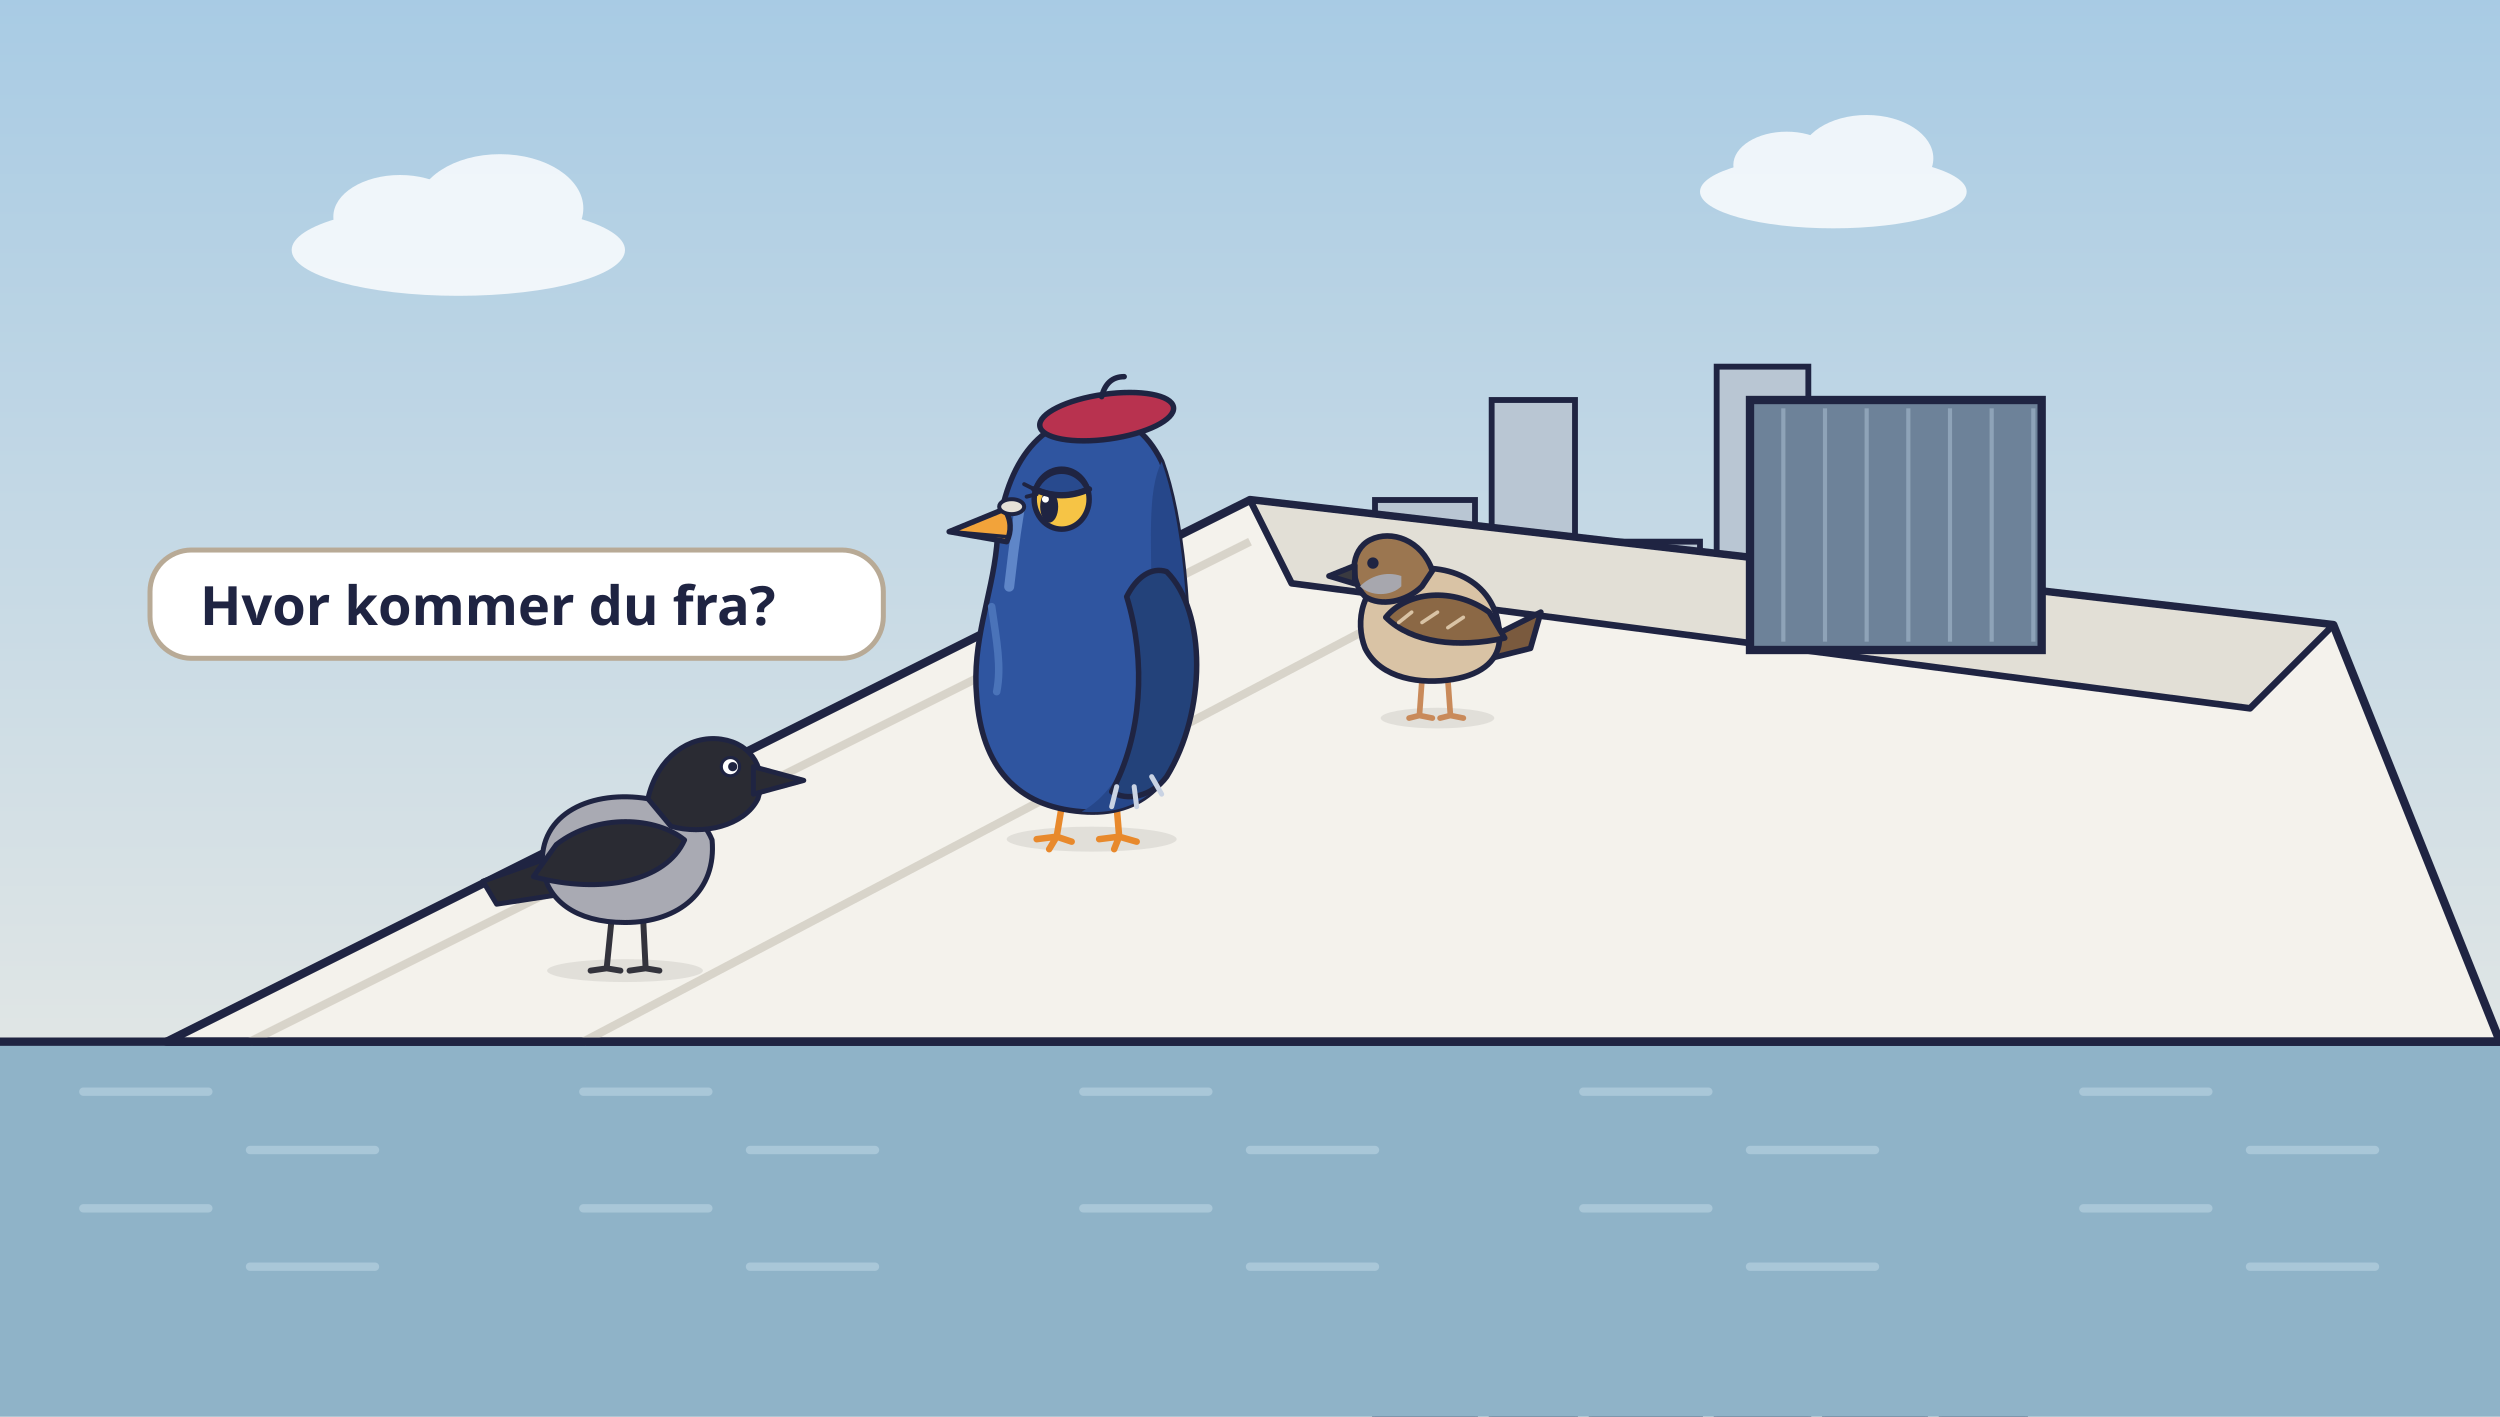
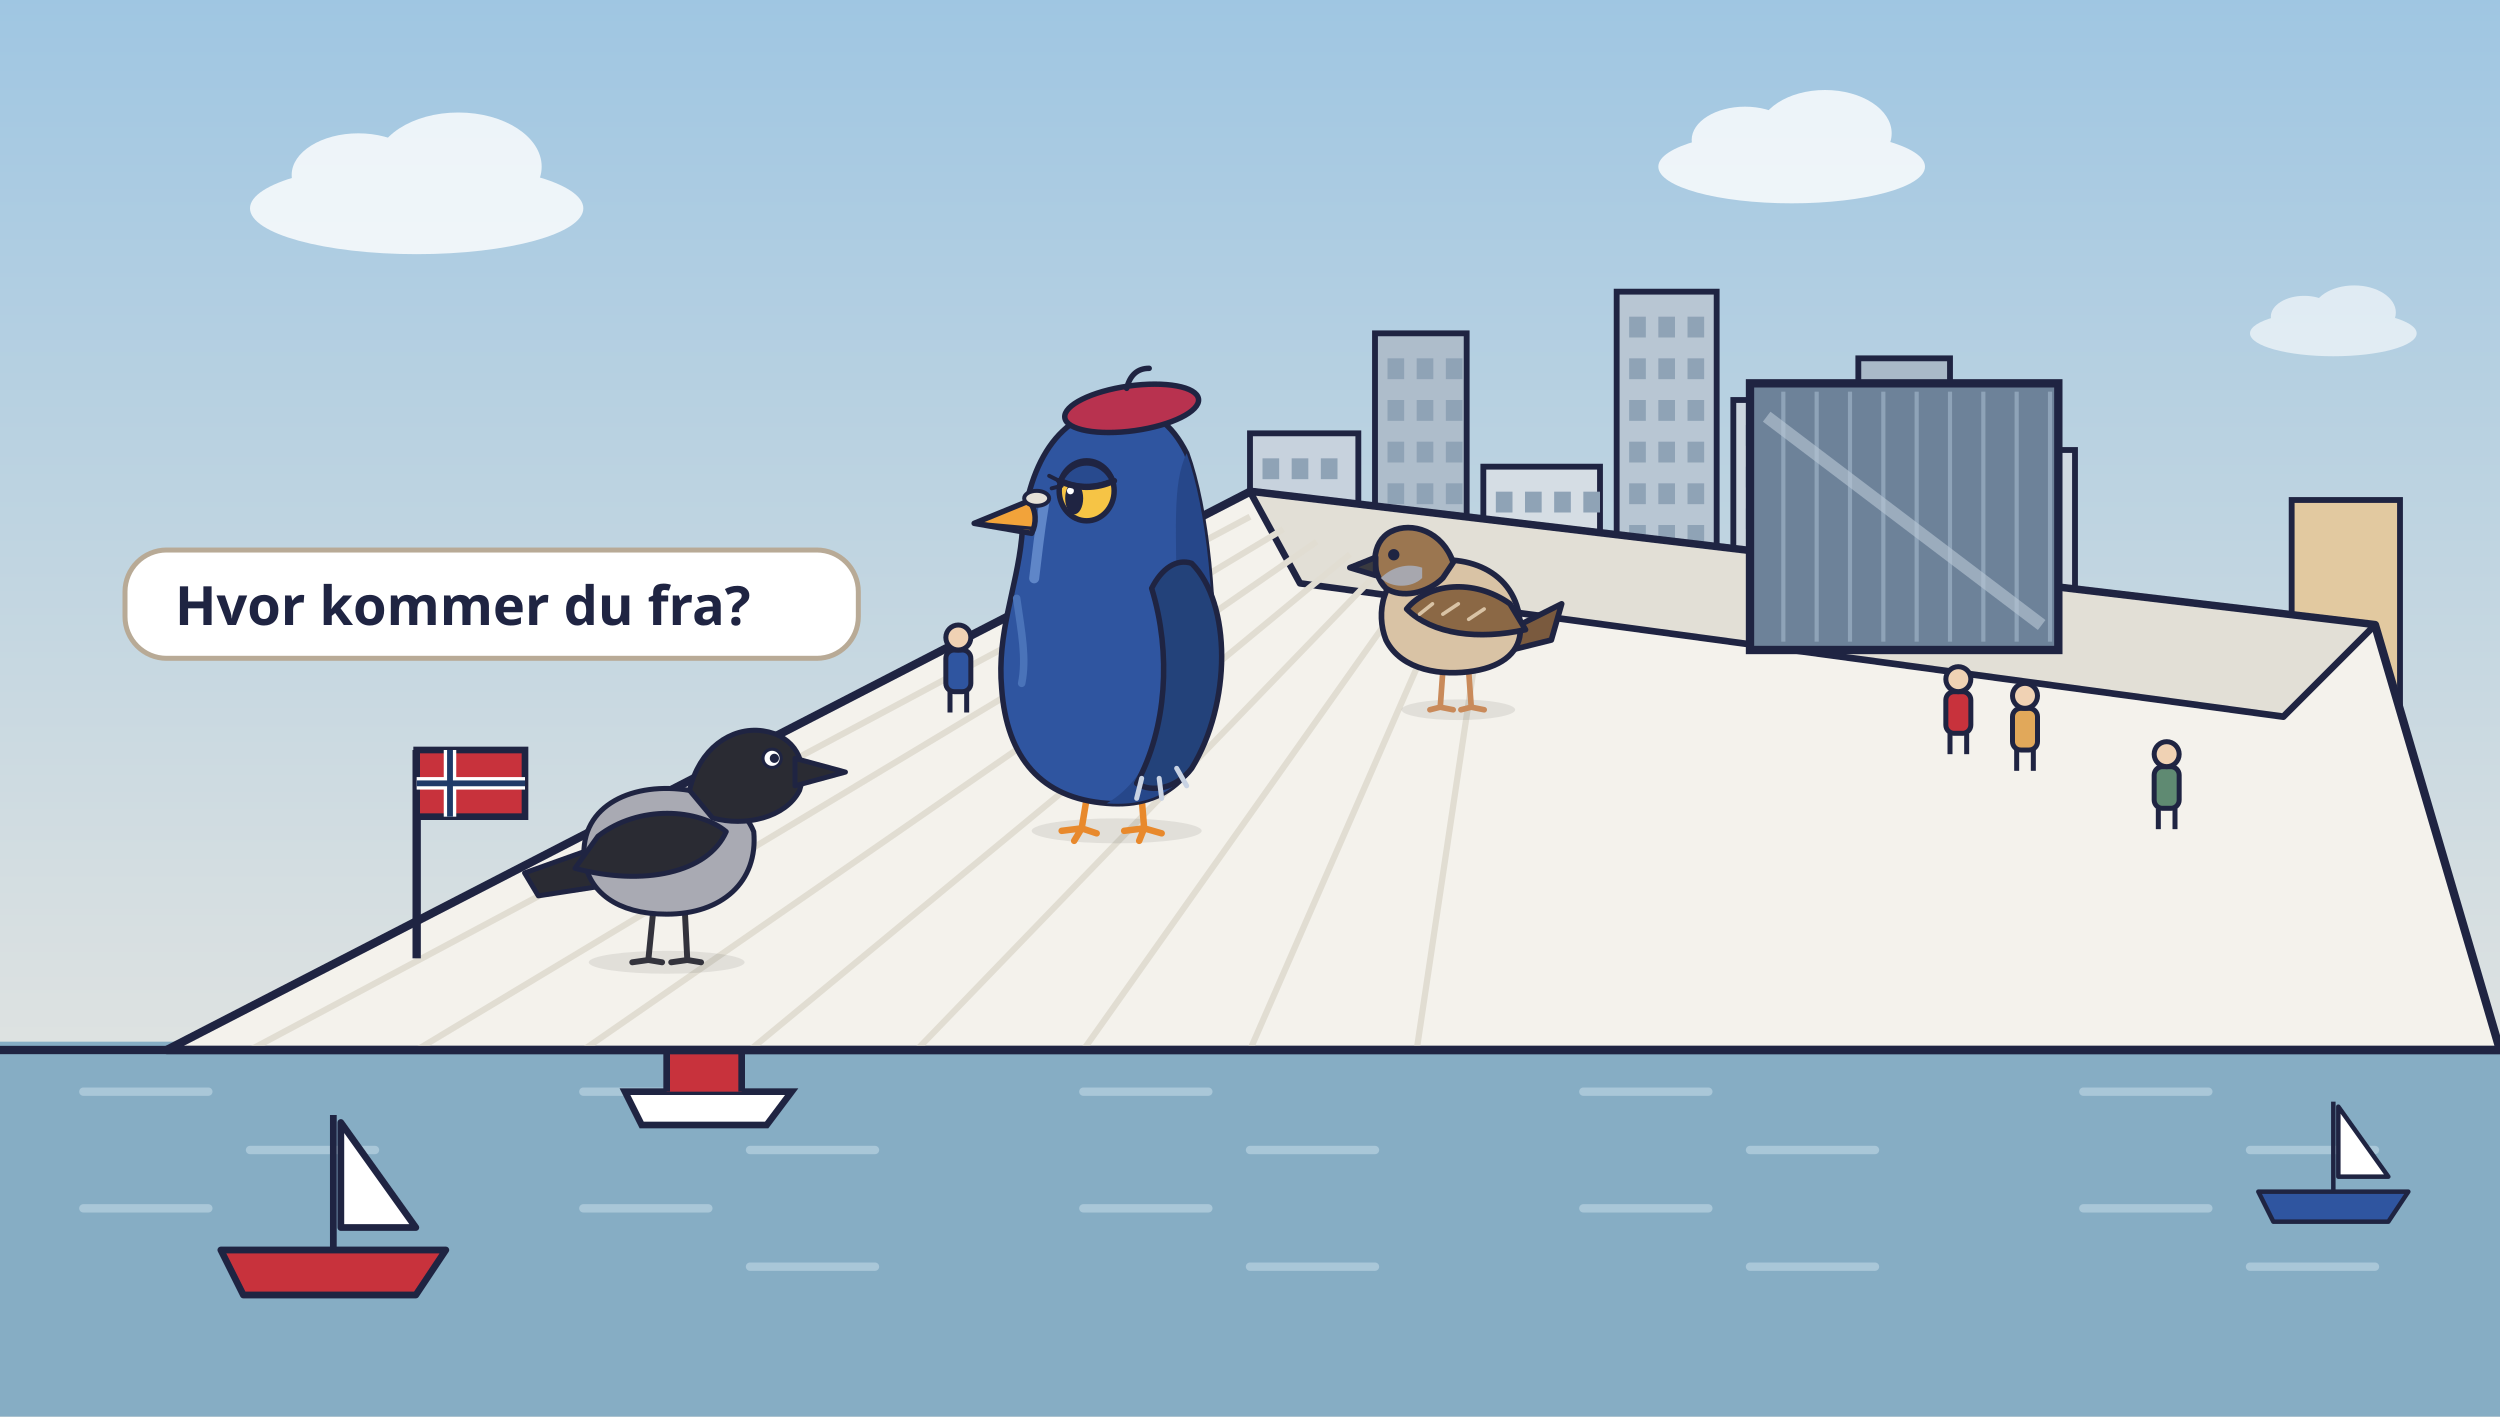
<svg xmlns="http://www.w3.org/2000/svg" preserveAspectRatio="xMidYMid slice" viewBox="0 0 600 340" aria-label="Pollijs, vārna Ina un zvirbulis Bens uz Oslo operas jumta">
  <defs>
    <linearGradient id="u2" x1="0" y1="0" x2="0" y2="1">
-       <stop offset="0" stop-color="#a8cbe4" />
-       <stop offset="1" stop-color="#f4efe6" />
+       <stop offset="0" stop-color="#9fc6e2" />
+       <stop offset="1" stop-color="#f4ece0" />
    </linearGradient>
  </defs>
  <rect width="600" height="340" fill="url(#u2)" />
-   <g transform="translate(110 60) scale(1)" fill="#fff" opacity="0.8">
+   <g transform="translate(100 50) scale(1)" fill="#fff" opacity="0.8">
    <ellipse cx="0" cy="0" rx="40" ry="11" />
    <ellipse cx="-14" cy="-8" rx="16" ry="10" />
    <ellipse cx="10" cy="-10" rx="20" ry="13" />
  </g>
-   <g transform="translate(440 46) scale(0.8)" fill="#fff" opacity="0.8">
+   <g transform="translate(430 40) scale(0.8)" fill="#fff" opacity="0.8">
    <ellipse cx="0" cy="0" rx="40" ry="11" />
    <ellipse cx="-14" cy="-8" rx="16" ry="10" />
    <ellipse cx="10" cy="-10" rx="20" ry="13" />
  </g>
-   <g fill="#b9c6d3" stroke="#1f2442" stroke-width="1.4">
-     <rect x="330" y="120" width="24" height="220" />
-     <rect x="358" y="96" width="20" height="244" />
-     <rect x="382" y="130" width="26" height="210" />
-     <rect x="412" y="88" width="22" height="252" />
-     <rect x="438" y="116" width="24" height="224" />
-     <rect x="466" y="104" width="20" height="236" />
-   </g>
-   <g stroke="#9fb0c2" stroke-width="1">
-     <line x1="336" y1="140" x2="336" y2="200" />
-     <line x1="342" y1="140" x2="342" y2="200" />
-     <line x1="348" y1="140" x2="348" y2="200" />
-     <line x1="354" y1="140" x2="354" y2="200" />
-     <line x1="360" y1="140" x2="360" y2="200" />
-     <line x1="366" y1="140" x2="366" y2="200" />
-     <line x1="372" y1="140" x2="372" y2="200" />
-     <line x1="378" y1="140" x2="378" y2="200" />
-     <line x1="384" y1="140" x2="384" y2="200" />
-     <line x1="390" y1="140" x2="390" y2="200" />
-     <line x1="396" y1="140" x2="396" y2="200" />
-     <line x1="402" y1="140" x2="402" y2="200" />
-     <line x1="408" y1="140" x2="408" y2="200" />
-     <line x1="414" y1="140" x2="414" y2="200" />
-     <line x1="420" y1="140" x2="420" y2="200" />
-     <line x1="426" y1="140" x2="426" y2="200" />
-     <line x1="432" y1="140" x2="432" y2="200" />
-     <line x1="438" y1="140" x2="438" y2="200" />
-     <line x1="444" y1="140" x2="444" y2="200" />
-     <line x1="450" y1="140" x2="450" y2="200" />
-     <line x1="456" y1="140" x2="456" y2="200" />
-     <line x1="462" y1="140" x2="462" y2="200" />
-     <line x1="468" y1="140" x2="468" y2="200" />
-     <line x1="474" y1="140" x2="474" y2="200" />
-     <line x1="480" y1="140" x2="480" y2="200" />
-   </g>
-   <rect x="0" y="250" width="600" height="900" fill="#8fb3c8" />
+   <g transform="translate(560 80) scale(0.5)" fill="#fff" opacity="0.6">
+     <ellipse cx="0" cy="0" rx="40" ry="11" />
+     <ellipse cx="-14" cy="-8" rx="16" ry="10" />
+     <ellipse cx="10" cy="-10" rx="20" ry="13" />
+   </g>
+   <rect x="300" y="104" width="26" height="156" fill="#c7d2dd" stroke="#1f2442" stroke-width="1.4" />
+   <rect x="303" y="110" width="4" height="5" fill="#8fa3b6" />
+   <rect x="303" y="120" width="4" height="5" fill="#8fa3b6" />
+   <rect x="303" y="130" width="4" height="5" fill="#8fa3b6" />
+   <rect x="303" y="140" width="4" height="5" fill="#8fa3b6" />
+   <rect x="303" y="150" width="4" height="5" fill="#8fa3b6" />
+   <rect x="303" y="160" width="4" height="5" fill="#8fa3b6" />
+   <rect x="303" y="170" width="4" height="5" fill="#8fa3b6" />
+   <rect x="303" y="180" width="4" height="5" fill="#8fa3b6" />
+   <rect x="303" y="190" width="4" height="5" fill="#8fa3b6" />
+   <rect x="303" y="200" width="4" height="5" fill="#8fa3b6" />
+   <rect x="303" y="210" width="4" height="5" fill="#8fa3b6" />
+   <rect x="303" y="220" width="4" height="5" fill="#8fa3b6" />
+   <rect x="303" y="230" width="4" height="5" fill="#8fa3b6" />
+   <rect x="310" y="110" width="4" height="5" fill="#8fa3b6" />
+   <rect x="310" y="120" width="4" height="5" fill="#8fa3b6" />
+   <rect x="310" y="130" width="4" height="5" fill="#8fa3b6" />
+   <rect x="310" y="140" width="4" height="5" fill="#8fa3b6" />
+   <rect x="310" y="150" width="4" height="5" fill="#8fa3b6" />
+   <rect x="310" y="160" width="4" height="5" fill="#8fa3b6" />
+   <rect x="310" y="170" width="4" height="5" fill="#8fa3b6" />
+   <rect x="310" y="180" width="4" height="5" fill="#8fa3b6" />
+   <rect x="310" y="190" width="4" height="5" fill="#8fa3b6" />
+   <rect x="310" y="200" width="4" height="5" fill="#8fa3b6" />
+   <rect x="310" y="210" width="4" height="5" fill="#8fa3b6" />
+   <rect x="310" y="220" width="4" height="5" fill="#8fa3b6" />
+   <rect x="310" y="230" width="4" height="5" fill="#8fa3b6" />
+   <rect x="317" y="110" width="4" height="5" fill="#8fa3b6" />
+   <rect x="317" y="120" width="4" height="5" fill="#8fa3b6" />
+   <rect x="317" y="130" width="4" height="5" fill="#8fa3b6" />
+   <rect x="317" y="140" width="4" height="5" fill="#8fa3b6" />
+   <rect x="317" y="150" width="4" height="5" fill="#8fa3b6" />
+   <rect x="317" y="160" width="4" height="5" fill="#8fa3b6" />
+   <rect x="317" y="170" width="4" height="5" fill="#8fa3b6" />
+   <rect x="317" y="180" width="4" height="5" fill="#8fa3b6" />
+   <rect x="317" y="190" width="4" height="5" fill="#8fa3b6" />
+   <rect x="317" y="200" width="4" height="5" fill="#8fa3b6" />
+   <rect x="317" y="210" width="4" height="5" fill="#8fa3b6" />
+   <rect x="317" y="220" width="4" height="5" fill="#8fa3b6" />
+   <rect x="317" y="230" width="4" height="5" fill="#8fa3b6" />
+   <rect x="330" y="80" width="22" height="180" fill="#aebdcb" stroke="#1f2442" stroke-width="1.4" />
+   <rect x="333" y="86" width="4" height="5" fill="#8fa3b6" />
+   <rect x="333" y="96" width="4" height="5" fill="#8fa3b6" />
+   <rect x="333" y="106" width="4" height="5" fill="#8fa3b6" />
+   <rect x="333" y="116" width="4" height="5" fill="#8fa3b6" />
+   <rect x="333" y="126" width="4" height="5" fill="#8fa3b6" />
+   <rect x="333" y="136" width="4" height="5" fill="#8fa3b6" />
+   <rect x="333" y="146" width="4" height="5" fill="#8fa3b6" />
+   <rect x="333" y="156" width="4" height="5" fill="#8fa3b6" />
+   <rect x="333" y="166" width="4" height="5" fill="#8fa3b6" />
+   <rect x="333" y="176" width="4" height="5" fill="#8fa3b6" />
+   <rect x="333" y="186" width="4" height="5" fill="#8fa3b6" />
+   <rect x="333" y="196" width="4" height="5" fill="#8fa3b6" />
+   <rect x="333" y="206" width="4" height="5" fill="#8fa3b6" />
+   <rect x="333" y="216" width="4" height="5" fill="#8fa3b6" />
+   <rect x="333" y="226" width="4" height="5" fill="#8fa3b6" />
+   <rect x="333" y="236" width="4" height="5" fill="#8fa3b6" />
+   <rect x="340" y="86" width="4" height="5" fill="#8fa3b6" />
+   <rect x="340" y="96" width="4" height="5" fill="#8fa3b6" />
+   <rect x="340" y="106" width="4" height="5" fill="#8fa3b6" />
+   <rect x="340" y="116" width="4" height="5" fill="#8fa3b6" />
+   <rect x="340" y="126" width="4" height="5" fill="#8fa3b6" />
+   <rect x="340" y="136" width="4" height="5" fill="#8fa3b6" />
+   <rect x="340" y="146" width="4" height="5" fill="#8fa3b6" />
+   <rect x="340" y="156" width="4" height="5" fill="#8fa3b6" />
+   <rect x="340" y="166" width="4" height="5" fill="#8fa3b6" />
+   <rect x="340" y="176" width="4" height="5" fill="#8fa3b6" />
+   <rect x="340" y="186" width="4" height="5" fill="#8fa3b6" />
+   <rect x="340" y="196" width="4" height="5" fill="#8fa3b6" />
+   <rect x="340" y="206" width="4" height="5" fill="#8fa3b6" />
+   <rect x="340" y="216" width="4" height="5" fill="#8fa3b6" />
+   <rect x="340" y="226" width="4" height="5" fill="#8fa3b6" />
+   <rect x="340" y="236" width="4" height="5" fill="#8fa3b6" />
+   <rect x="347" y="86" width="4" height="5" fill="#8fa3b6" />
+   <rect x="347" y="96" width="4" height="5" fill="#8fa3b6" />
+   <rect x="347" y="106" width="4" height="5" fill="#8fa3b6" />
+   <rect x="347" y="116" width="4" height="5" fill="#8fa3b6" />
+   <rect x="347" y="126" width="4" height="5" fill="#8fa3b6" />
+   <rect x="347" y="136" width="4" height="5" fill="#8fa3b6" />
+   <rect x="347" y="146" width="4" height="5" fill="#8fa3b6" />
+   <rect x="347" y="156" width="4" height="5" fill="#8fa3b6" />
+   <rect x="347" y="166" width="4" height="5" fill="#8fa3b6" />
+   <rect x="347" y="176" width="4" height="5" fill="#8fa3b6" />
+   <rect x="347" y="186" width="4" height="5" fill="#8fa3b6" />
+   <rect x="347" y="196" width="4" height="5" fill="#8fa3b6" />
+   <rect x="347" y="206" width="4" height="5" fill="#8fa3b6" />
+   <rect x="347" y="216" width="4" height="5" fill="#8fa3b6" />
+   <rect x="347" y="226" width="4" height="5" fill="#8fa3b6" />
+   <rect x="347" y="236" width="4" height="5" fill="#8fa3b6" />
+   <rect x="356" y="112" width="28" height="148" fill="#d5dde4" stroke="#1f2442" stroke-width="1.4" />
+   <rect x="359" y="118" width="4" height="5" fill="#8fa3b6" />
+   <rect x="359" y="128" width="4" height="5" fill="#8fa3b6" />
+   <rect x="359" y="138" width="4" height="5" fill="#8fa3b6" />
+   <rect x="359" y="148" width="4" height="5" fill="#8fa3b6" />
+   <rect x="359" y="158" width="4" height="5" fill="#8fa3b6" />
+   <rect x="359" y="168" width="4" height="5" fill="#8fa3b6" />
+   <rect x="359" y="178" width="4" height="5" fill="#8fa3b6" />
+   <rect x="359" y="188" width="4" height="5" fill="#8fa3b6" />
+   <rect x="359" y="198" width="4" height="5" fill="#8fa3b6" />
+   <rect x="359" y="208" width="4" height="5" fill="#8fa3b6" />
+   <rect x="359" y="218" width="4" height="5" fill="#8fa3b6" />
+   <rect x="359" y="228" width="4" height="5" fill="#8fa3b6" />
+   <rect x="366" y="118" width="4" height="5" fill="#8fa3b6" />
+   <rect x="366" y="128" width="4" height="5" fill="#8fa3b6" />
+   <rect x="366" y="138" width="4" height="5" fill="#8fa3b6" />
+   <rect x="366" y="148" width="4" height="5" fill="#8fa3b6" />
+   <rect x="366" y="158" width="4" height="5" fill="#8fa3b6" />
+   <rect x="366" y="168" width="4" height="5" fill="#8fa3b6" />
+   <rect x="366" y="178" width="4" height="5" fill="#8fa3b6" />
+   <rect x="366" y="188" width="4" height="5" fill="#8fa3b6" />
+   <rect x="366" y="198" width="4" height="5" fill="#8fa3b6" />
+   <rect x="366" y="208" width="4" height="5" fill="#8fa3b6" />
+   <rect x="366" y="218" width="4" height="5" fill="#8fa3b6" />
+   <rect x="366" y="228" width="4" height="5" fill="#8fa3b6" />
+   <rect x="373" y="118" width="4" height="5" fill="#8fa3b6" />
+   <rect x="373" y="128" width="4" height="5" fill="#8fa3b6" />
+   <rect x="373" y="138" width="4" height="5" fill="#8fa3b6" />
+   <rect x="373" y="148" width="4" height="5" fill="#8fa3b6" />
+   <rect x="373" y="158" width="4" height="5" fill="#8fa3b6" />
+   <rect x="373" y="168" width="4" height="5" fill="#8fa3b6" />
+   <rect x="373" y="178" width="4" height="5" fill="#8fa3b6" />
+   <rect x="373" y="188" width="4" height="5" fill="#8fa3b6" />
+   <rect x="373" y="198" width="4" height="5" fill="#8fa3b6" />
+   <rect x="373" y="208" width="4" height="5" fill="#8fa3b6" />
+   <rect x="373" y="218" width="4" height="5" fill="#8fa3b6" />
+   <rect x="373" y="228" width="4" height="5" fill="#8fa3b6" />
+   <rect x="380" y="118" width="4" height="5" fill="#8fa3b6" />
+   <rect x="380" y="128" width="4" height="5" fill="#8fa3b6" />
+   <rect x="380" y="138" width="4" height="5" fill="#8fa3b6" />
+   <rect x="380" y="148" width="4" height="5" fill="#8fa3b6" />
+   <rect x="380" y="158" width="4" height="5" fill="#8fa3b6" />
+   <rect x="380" y="168" width="4" height="5" fill="#8fa3b6" />
+   <rect x="380" y="178" width="4" height="5" fill="#8fa3b6" />
+   <rect x="380" y="188" width="4" height="5" fill="#8fa3b6" />
+   <rect x="380" y="198" width="4" height="5" fill="#8fa3b6" />
+   <rect x="380" y="208" width="4" height="5" fill="#8fa3b6" />
+   <rect x="380" y="218" width="4" height="5" fill="#8fa3b6" />
+   <rect x="380" y="228" width="4" height="5" fill="#8fa3b6" />
+   <rect x="388" y="70" width="24" height="190" fill="#b8c6d3" stroke="#1f2442" stroke-width="1.4" />
+   <rect x="391" y="76" width="4" height="5" fill="#8fa3b6" />
+   <rect x="391" y="86" width="4" height="5" fill="#8fa3b6" />
+   <rect x="391" y="96" width="4" height="5" fill="#8fa3b6" />
+   <rect x="391" y="106" width="4" height="5" fill="#8fa3b6" />
+   <rect x="391" y="116" width="4" height="5" fill="#8fa3b6" />
+   <rect x="391" y="126" width="4" height="5" fill="#8fa3b6" />
+   <rect x="391" y="136" width="4" height="5" fill="#8fa3b6" />
+   <rect x="391" y="146" width="4" height="5" fill="#8fa3b6" />
+   <rect x="391" y="156" width="4" height="5" fill="#8fa3b6" />
+   <rect x="391" y="166" width="4" height="5" fill="#8fa3b6" />
+   <rect x="391" y="176" width="4" height="5" fill="#8fa3b6" />
+   <rect x="391" y="186" width="4" height="5" fill="#8fa3b6" />
+   <rect x="391" y="196" width="4" height="5" fill="#8fa3b6" />
+   <rect x="391" y="206" width="4" height="5" fill="#8fa3b6" />
+   <rect x="391" y="216" width="4" height="5" fill="#8fa3b6" />
+   <rect x="391" y="226" width="4" height="5" fill="#8fa3b6" />
+   <rect x="391" y="236" width="4" height="5" fill="#8fa3b6" />
+   <rect x="398" y="76" width="4" height="5" fill="#8fa3b6" />
+   <rect x="398" y="86" width="4" height="5" fill="#8fa3b6" />
+   <rect x="398" y="96" width="4" height="5" fill="#8fa3b6" />
+   <rect x="398" y="106" width="4" height="5" fill="#8fa3b6" />
+   <rect x="398" y="116" width="4" height="5" fill="#8fa3b6" />
+   <rect x="398" y="126" width="4" height="5" fill="#8fa3b6" />
+   <rect x="398" y="136" width="4" height="5" fill="#8fa3b6" />
+   <rect x="398" y="146" width="4" height="5" fill="#8fa3b6" />
+   <rect x="398" y="156" width="4" height="5" fill="#8fa3b6" />
+   <rect x="398" y="166" width="4" height="5" fill="#8fa3b6" />
+   <rect x="398" y="176" width="4" height="5" fill="#8fa3b6" />
+   <rect x="398" y="186" width="4" height="5" fill="#8fa3b6" />
+   <rect x="398" y="196" width="4" height="5" fill="#8fa3b6" />
+   <rect x="398" y="206" width="4" height="5" fill="#8fa3b6" />
+   <rect x="398" y="216" width="4" height="5" fill="#8fa3b6" />
+   <rect x="398" y="226" width="4" height="5" fill="#8fa3b6" />
+   <rect x="398" y="236" width="4" height="5" fill="#8fa3b6" />
+   <rect x="405" y="76" width="4" height="5" fill="#8fa3b6" />
+   <rect x="405" y="86" width="4" height="5" fill="#8fa3b6" />
+   <rect x="405" y="96" width="4" height="5" fill="#8fa3b6" />
+   <rect x="405" y="106" width="4" height="5" fill="#8fa3b6" />
+   <rect x="405" y="116" width="4" height="5" fill="#8fa3b6" />
+   <rect x="405" y="126" width="4" height="5" fill="#8fa3b6" />
+   <rect x="405" y="136" width="4" height="5" fill="#8fa3b6" />
+   <rect x="405" y="146" width="4" height="5" fill="#8fa3b6" />
+   <rect x="405" y="156" width="4" height="5" fill="#8fa3b6" />
+   <rect x="405" y="166" width="4" height="5" fill="#8fa3b6" />
+   <rect x="405" y="176" width="4" height="5" fill="#8fa3b6" />
+   <rect x="405" y="186" width="4" height="5" fill="#8fa3b6" />
+   <rect x="405" y="196" width="4" height="5" fill="#8fa3b6" />
+   <rect x="405" y="206" width="4" height="5" fill="#8fa3b6" />
+   <rect x="405" y="216" width="4" height="5" fill="#8fa3b6" />
+   <rect x="405" y="226" width="4" height="5" fill="#8fa3b6" />
+   <rect x="405" y="236" width="4" height="5" fill="#8fa3b6" />
+   <rect x="416" y="96" width="26" height="164" fill="#cbd5df" stroke="#1f2442" stroke-width="1.4" />
+   <rect x="419" y="102" width="4" height="5" fill="#8fa3b6" />
+   <rect x="419" y="112" width="4" height="5" fill="#8fa3b6" />
+   <rect x="419" y="122" width="4" height="5" fill="#8fa3b6" />
+   <rect x="419" y="132" width="4" height="5" fill="#8fa3b6" />
+   <rect x="419" y="142" width="4" height="5" fill="#8fa3b6" />
+   <rect x="419" y="152" width="4" height="5" fill="#8fa3b6" />
+   <rect x="419" y="162" width="4" height="5" fill="#8fa3b6" />
+   <rect x="419" y="172" width="4" height="5" fill="#8fa3b6" />
+   <rect x="419" y="182" width="4" height="5" fill="#8fa3b6" />
+   <rect x="419" y="192" width="4" height="5" fill="#8fa3b6" />
+   <rect x="419" y="202" width="4" height="5" fill="#8fa3b6" />
+   <rect x="419" y="212" width="4" height="5" fill="#8fa3b6" />
+   <rect x="419" y="222" width="4" height="5" fill="#8fa3b6" />
+   <rect x="419" y="232" width="4" height="5" fill="#8fa3b6" />
+   <rect x="426" y="102" width="4" height="5" fill="#8fa3b6" />
+   <rect x="426" y="112" width="4" height="5" fill="#8fa3b6" />
+   <rect x="426" y="122" width="4" height="5" fill="#8fa3b6" />
+   <rect x="426" y="132" width="4" height="5" fill="#8fa3b6" />
+   <rect x="426" y="142" width="4" height="5" fill="#8fa3b6" />
+   <rect x="426" y="152" width="4" height="5" fill="#8fa3b6" />
+   <rect x="426" y="162" width="4" height="5" fill="#8fa3b6" />
+   <rect x="426" y="172" width="4" height="5" fill="#8fa3b6" />
+   <rect x="426" y="182" width="4" height="5" fill="#8fa3b6" />
+   <rect x="426" y="192" width="4" height="5" fill="#8fa3b6" />
+   <rect x="426" y="202" width="4" height="5" fill="#8fa3b6" />
+   <rect x="426" y="212" width="4" height="5" fill="#8fa3b6" />
+   <rect x="426" y="222" width="4" height="5" fill="#8fa3b6" />
+   <rect x="426" y="232" width="4" height="5" fill="#8fa3b6" />
+   <rect x="433" y="102" width="4" height="5" fill="#8fa3b6" />
+   <rect x="433" y="112" width="4" height="5" fill="#8fa3b6" />
+   <rect x="433" y="122" width="4" height="5" fill="#8fa3b6" />
+   <rect x="433" y="132" width="4" height="5" fill="#8fa3b6" />
+   <rect x="433" y="142" width="4" height="5" fill="#8fa3b6" />
+   <rect x="433" y="152" width="4" height="5" fill="#8fa3b6" />
+   <rect x="433" y="162" width="4" height="5" fill="#8fa3b6" />
+   <rect x="433" y="172" width="4" height="5" fill="#8fa3b6" />
+   <rect x="433" y="182" width="4" height="5" fill="#8fa3b6" />
+   <rect x="433" y="192" width="4" height="5" fill="#8fa3b6" />
+   <rect x="433" y="202" width="4" height="5" fill="#8fa3b6" />
+   <rect x="433" y="212" width="4" height="5" fill="#8fa3b6" />
+   <rect x="433" y="222" width="4" height="5" fill="#8fa3b6" />
+   <rect x="433" y="232" width="4" height="5" fill="#8fa3b6" />
+   <rect x="446" y="86" width="22" height="174" fill="#a9b9c8" stroke="#1f2442" stroke-width="1.4" />
+   <rect x="449" y="92" width="4" height="5" fill="#8fa3b6" />
+   <rect x="449" y="102" width="4" height="5" fill="#8fa3b6" />
+   <rect x="449" y="112" width="4" height="5" fill="#8fa3b6" />
+   <rect x="449" y="122" width="4" height="5" fill="#8fa3b6" />
+   <rect x="449" y="132" width="4" height="5" fill="#8fa3b6" />
+   <rect x="449" y="142" width="4" height="5" fill="#8fa3b6" />
+   <rect x="449" y="152" width="4" height="5" fill="#8fa3b6" />
+   <rect x="449" y="162" width="4" height="5" fill="#8fa3b6" />
+   <rect x="449" y="172" width="4" height="5" fill="#8fa3b6" />
+   <rect x="449" y="182" width="4" height="5" fill="#8fa3b6" />
+   <rect x="449" y="192" width="4" height="5" fill="#8fa3b6" />
+   <rect x="449" y="202" width="4" height="5" fill="#8fa3b6" />
+   <rect x="449" y="212" width="4" height="5" fill="#8fa3b6" />
+   <rect x="449" y="222" width="4" height="5" fill="#8fa3b6" />
+   <rect x="449" y="232" width="4" height="5" fill="#8fa3b6" />
+   <rect x="456" y="92" width="4" height="5" fill="#8fa3b6" />
+   <rect x="456" y="102" width="4" height="5" fill="#8fa3b6" />
+   <rect x="456" y="112" width="4" height="5" fill="#8fa3b6" />
+   <rect x="456" y="122" width="4" height="5" fill="#8fa3b6" />
+   <rect x="456" y="132" width="4" height="5" fill="#8fa3b6" />
+   <rect x="456" y="142" width="4" height="5" fill="#8fa3b6" />
+   <rect x="456" y="152" width="4" height="5" fill="#8fa3b6" />
+   <rect x="456" y="162" width="4" height="5" fill="#8fa3b6" />
+   <rect x="456" y="172" width="4" height="5" fill="#8fa3b6" />
+   <rect x="456" y="182" width="4" height="5" fill="#8fa3b6" />
+   <rect x="456" y="192" width="4" height="5" fill="#8fa3b6" />
+   <rect x="456" y="202" width="4" height="5" fill="#8fa3b6" />
+   <rect x="456" y="212" width="4" height="5" fill="#8fa3b6" />
+   <rect x="456" y="222" width="4" height="5" fill="#8fa3b6" />
+   <rect x="456" y="232" width="4" height="5" fill="#8fa3b6" />
+   <rect x="463" y="92" width="4" height="5" fill="#8fa3b6" />
+   <rect x="463" y="102" width="4" height="5" fill="#8fa3b6" />
+   <rect x="463" y="112" width="4" height="5" fill="#8fa3b6" />
+   <rect x="463" y="122" width="4" height="5" fill="#8fa3b6" />
+   <rect x="463" y="132" width="4" height="5" fill="#8fa3b6" />
+   <rect x="463" y="142" width="4" height="5" fill="#8fa3b6" />
+   <rect x="463" y="152" width="4" height="5" fill="#8fa3b6" />
+   <rect x="463" y="162" width="4" height="5" fill="#8fa3b6" />
+   <rect x="463" y="172" width="4" height="5" fill="#8fa3b6" />
+   <rect x="463" y="182" width="4" height="5" fill="#8fa3b6" />
+   <rect x="463" y="192" width="4" height="5" fill="#8fa3b6" />
+   <rect x="463" y="202" width="4" height="5" fill="#8fa3b6" />
+   <rect x="463" y="212" width="4" height="5" fill="#8fa3b6" />
+   <rect x="463" y="222" width="4" height="5" fill="#8fa3b6" />
+   <rect x="463" y="232" width="4" height="5" fill="#8fa3b6" />
+   <rect x="472" y="108" width="26" height="152" fill="#d0d9e2" stroke="#1f2442" stroke-width="1.4" />
+   <rect x="475" y="114" width="4" height="5" fill="#8fa3b6" />
+   <rect x="475" y="124" width="4" height="5" fill="#8fa3b6" />
+   <rect x="475" y="134" width="4" height="5" fill="#8fa3b6" />
+   <rect x="475" y="144" width="4" height="5" fill="#8fa3b6" />
+   <rect x="475" y="154" width="4" height="5" fill="#8fa3b6" />
+   <rect x="475" y="164" width="4" height="5" fill="#8fa3b6" />
+   <rect x="475" y="174" width="4" height="5" fill="#8fa3b6" />
+   <rect x="475" y="184" width="4" height="5" fill="#8fa3b6" />
+   <rect x="475" y="194" width="4" height="5" fill="#8fa3b6" />
+   <rect x="475" y="204" width="4" height="5" fill="#8fa3b6" />
+   <rect x="475" y="214" width="4" height="5" fill="#8fa3b6" />
+   <rect x="475" y="224" width="4" height="5" fill="#8fa3b6" />
+   <rect x="475" y="234" width="4" height="5" fill="#8fa3b6" />
+   <rect x="482" y="114" width="4" height="5" fill="#8fa3b6" />
+   <rect x="482" y="124" width="4" height="5" fill="#8fa3b6" />
+   <rect x="482" y="134" width="4" height="5" fill="#8fa3b6" />
+   <rect x="482" y="144" width="4" height="5" fill="#8fa3b6" />
+   <rect x="482" y="154" width="4" height="5" fill="#8fa3b6" />
+   <rect x="482" y="164" width="4" height="5" fill="#8fa3b6" />
+   <rect x="482" y="174" width="4" height="5" fill="#8fa3b6" />
+   <rect x="482" y="184" width="4" height="5" fill="#8fa3b6" />
+   <rect x="482" y="194" width="4" height="5" fill="#8fa3b6" />
+   <rect x="482" y="204" width="4" height="5" fill="#8fa3b6" />
+   <rect x="482" y="214" width="4" height="5" fill="#8fa3b6" />
+   <rect x="482" y="224" width="4" height="5" fill="#8fa3b6" />
+   <rect x="482" y="234" width="4" height="5" fill="#8fa3b6" />
+   <rect x="489" y="114" width="4" height="5" fill="#8fa3b6" />
+   <rect x="489" y="124" width="4" height="5" fill="#8fa3b6" />
+   <rect x="489" y="134" width="4" height="5" fill="#8fa3b6" />
+   <rect x="489" y="144" width="4" height="5" fill="#8fa3b6" />
+   <rect x="489" y="154" width="4" height="5" fill="#8fa3b6" />
+   <rect x="489" y="164" width="4" height="5" fill="#8fa3b6" />
+   <rect x="489" y="174" width="4" height="5" fill="#8fa3b6" />
+   <rect x="489" y="184" width="4" height="5" fill="#8fa3b6" />
+   <rect x="489" y="194" width="4" height="5" fill="#8fa3b6" />
+   <rect x="489" y="204" width="4" height="5" fill="#8fa3b6" />
+   <rect x="489" y="214" width="4" height="5" fill="#8fa3b6" />
+   <rect x="489" y="224" width="4" height="5" fill="#8fa3b6" />
+   <rect x="489" y="234" width="4" height="5" fill="#8fa3b6" />
+   <path d="M520 260 V150 h30 V120 h26 V260Z" fill="#e2c9a0" stroke="#1f2442" stroke-width="1.4" />
+   <rect x="0" y="250" width="600" height="900" fill="#86adc4" />
  <path d="M20 262 h30" stroke="#a9c7d8" stroke-width="2" stroke-linecap="round" />
  <path d="M140 262 h30" stroke="#a9c7d8" stroke-width="2" stroke-linecap="round" />
  <path d="M260 262 h30" stroke="#a9c7d8" stroke-width="2" stroke-linecap="round" />
  <path d="M380 262 h30" stroke="#a9c7d8" stroke-width="2" stroke-linecap="round" />
  <path d="M500 262 h30" stroke="#a9c7d8" stroke-width="2" stroke-linecap="round" />
  <path d="M60 276 h30" stroke="#a9c7d8" stroke-width="2" stroke-linecap="round" />
  <path d="M180 276 h30" stroke="#a9c7d8" stroke-width="2" stroke-linecap="round" />
  <path d="M300 276 h30" stroke="#a9c7d8" stroke-width="2" stroke-linecap="round" />
  <path d="M420 276 h30" stroke="#a9c7d8" stroke-width="2" stroke-linecap="round" />
  <path d="M540 276 h30" stroke="#a9c7d8" stroke-width="2" stroke-linecap="round" />
  <path d="M20 290 h30" stroke="#a9c7d8" stroke-width="2" stroke-linecap="round" />
  <path d="M140 290 h30" stroke="#a9c7d8" stroke-width="2" stroke-linecap="round" />
  <path d="M260 290 h30" stroke="#a9c7d8" stroke-width="2" stroke-linecap="round" />
  <path d="M380 290 h30" stroke="#a9c7d8" stroke-width="2" stroke-linecap="round" />
  <path d="M500 290 h30" stroke="#a9c7d8" stroke-width="2" stroke-linecap="round" />
  <path d="M60 304 h30" stroke="#a9c7d8" stroke-width="2" stroke-linecap="round" />
  <path d="M180 304 h30" stroke="#a9c7d8" stroke-width="2" stroke-linecap="round" />
  <path d="M300 304 h30" stroke="#a9c7d8" stroke-width="2" stroke-linecap="round" />
  <path d="M420 304 h30" stroke="#a9c7d8" stroke-width="2" stroke-linecap="round" />
  <path d="M540 304 h30" stroke="#a9c7d8" stroke-width="2" stroke-linecap="round" />
-   <path d="M40 250 L300 120 L560 150 L600 250Z" fill="#f4f2ec" stroke="#1f2442" stroke-width="2" stroke-linejoin="round" />
-   <path d="M300 120 L560 150 L540 170 L310 140Z" fill="#e2dfd6" stroke="#1f2442" stroke-width="1.6" stroke-linejoin="round" />
-   <path d="M60 250 L300 130" stroke="#d8d4ca" stroke-width="2" />
-   <path d="M140 250 L330 150" stroke="#d8d4ca" stroke-width="2" />
-   <rect x="420" y="96" width="70" height="60" fill="#6d8299" stroke="#1f2442" stroke-width="2" />
-   <g stroke="#8ea3b8" stroke-width="1">
-     <line x1="428" y1="98" x2="428" y2="154" />
-     <line x1="438" y1="98" x2="438" y2="154" />
-     <line x1="448" y1="98" x2="448" y2="154" />
-     <line x1="458" y1="98" x2="458" y2="154" />
-     <line x1="468" y1="98" x2="468" y2="154" />
-     <line x1="478" y1="98" x2="478" y2="154" />
-     <line x1="488" y1="98" x2="488" y2="154" />
-   </g>
-   <path d="M0 250 H600" stroke="#1f2442" stroke-width="2" />
-   <g transform="translate(150 228) scale(0.55 0.55)" stroke="#1f2442" stroke-width="2.2" stroke-linejoin="round" stroke-linecap="round">
+   <g transform="translate(80 300) scale(0.9)" stroke="#1f2442" stroke-width="1.8" stroke-linejoin="round">
+     <path d="M-30 0 L30 0 L22 12 L-24 12Z" fill="#c8323c" />
+     <path d="M0 0 V-36" />
+     <path d="M2 -34 L22 -6 L2 -6Z" fill="#fff" />
+   </g>
+   <g transform="translate(560 286) scale(0.6)" stroke="#1f2442" stroke-width="1.8" stroke-linejoin="round">
+     <path d="M-30 0 L30 0 L22 12 L-24 12Z" fill="#2f55a0" />
+     <path d="M0 0 V-36" />
+     <path d="M2 -34 L22 -6 L2 -6Z" fill="#fff" />
+   </g>
+   <g stroke="#1f2442" stroke-width="1.6">
+     <path d="M150 262 h40 l-6 8 h-30Z" fill="#fff" />
+     <path d="M160 262 v-10 h18 v10" fill="#c8323c" />
+   </g>
+   <path d="M40 252 L300 118 L570 150 L600 252Z" fill="#f4f2ec" stroke="#1f2442" stroke-width="2" stroke-linejoin="round" />
+   <path d="M300 118 L570 150 L548 172 L312 140Z" fill="#e2dfd6" stroke="#1f2442" stroke-width="1.6" stroke-linejoin="round" />
+   <path d="M60 252 L300 124" stroke="#e1ddd2" stroke-width="1.5" />
+   <path d="M100 252 L308 127" stroke="#e1ddd2" stroke-width="1.5" />
+   <path d="M140 252 L316 130" stroke="#e1ddd2" stroke-width="1.5" />
+   <path d="M180 252 L324 133" stroke="#e1ddd2" stroke-width="1.5" />
+   <path d="M220 252 L332 136" stroke="#e1ddd2" stroke-width="1.5" />
+   <path d="M260 252 L340 139" stroke="#e1ddd2" stroke-width="1.5" />
+   <path d="M300 252 L348 142" stroke="#e1ddd2" stroke-width="1.5" />
+   <path d="M340 252 L356 145" stroke="#e1ddd2" stroke-width="1.5" />
+   <rect x="420" y="92" width="74" height="64" fill="#6d8299" stroke="#1f2442" stroke-width="2" />
+   <line x1="428" y1="94" x2="428" y2="154" stroke="#8ea3b8" />
+   <line x1="436" y1="94" x2="436" y2="154" stroke="#8ea3b8" />
+   <line x1="444" y1="94" x2="444" y2="154" stroke="#8ea3b8" />
+   <line x1="452" y1="94" x2="452" y2="154" stroke="#8ea3b8" />
+   <line x1="460" y1="94" x2="460" y2="154" stroke="#8ea3b8" />
+   <line x1="468" y1="94" x2="468" y2="154" stroke="#8ea3b8" />
+   <line x1="476" y1="94" x2="476" y2="154" stroke="#8ea3b8" />
+   <line x1="484" y1="94" x2="484" y2="154" stroke="#8ea3b8" />
+   <line x1="492" y1="94" x2="492" y2="154" stroke="#8ea3b8" />
+   <path d="M424 100 L490 150" stroke="#b9c8d6" stroke-width="3" opacity=".6" />
+   <g stroke="#1f2442" stroke-width="1.2">
+     <rect x="467" y="166" width="6" height="10" rx="2" fill="#c8323c" />
+     <circle cx="470" cy="163" r="3" fill="#f0d2b4" />
+     <path d="M468 176 v5 M472 176 v5" />
+   </g>
+   <g stroke="#1f2442" stroke-width="1.2">
+     <rect x="483" y="170" width="6" height="10" rx="2" fill="#e1a85a" />
+     <circle cx="486" cy="167" r="3" fill="#f0d2b4" />
+     <path d="M484 180 v5 M488 180 v5" />
+   </g>
+   <g stroke="#1f2442" stroke-width="1.2">
+     <rect x="517" y="184" width="6" height="10" rx="2" fill="#5f8a72" />
+     <circle cx="520" cy="181" r="3" fill="#f0d2b4" />
+     <path d="M518 194 v5 M522 194 v5" />
+   </g>
+   <g stroke="#1f2442" stroke-width="1.2">
+     <rect x="227" y="156" width="6" height="10" rx="2" fill="#2f55a0" />
+     <circle cx="230" cy="153" r="3" fill="#f0d2b4" />
+     <path d="M228 166 v5 M232 166 v5" />
+   </g>
+   <path d="M0 252 H600" stroke="#1f2442" stroke-width="2" />
+   <g stroke="#1f2442" stroke-width="1.6">
+     <path d="M100 230 v-50" stroke-width="2" />
+     <path d="M100 180 h26 v16 h-26Z" fill="#c8323c" />
+     <path d="M100 188 h26 M108 180 v16" stroke="#fff" stroke-width="3" />
+     <path d="M100 188 h26 M108 180 v16" stroke="#1f3a68" stroke-width="1.4" />
+   </g>
+   <g transform="translate(160 226) scale(0.55 0.55)" stroke="#1f2442" stroke-width="2.2" stroke-linejoin="round" stroke-linecap="round">
    <ellipse cx="0" cy="9" rx="34" ry="5" fill="#000" opacity=".08" stroke="none" />
    <path d="M-6 -12 L-8 8 M-8 8 l-7 1 M-8 8 l6 1 M8 -12 L9 8 M9 8 l-7 1 M9 8 l6 1" stroke="#33333c" stroke-width="2.6" fill="none" />
    <path d="M-34 -40 L-62 -30 L-56 -20 L-30 -24Z" fill="#2a2b33" />
    <path d="M-36 -36 C-38 -60 -14 -70 10 -66 C24 -64 34 -58 38 -48 C40 -26 24 -12 0 -12 C-22 -12 -34 -22 -36 -36Z" fill="#a9aab3" />
    <path d="M-30 -46 C-12 -60 14 -58 26 -48 C18 -30 -10 -24 -40 -32Z" fill="#2a2b33" />
    <path d="M10 -66 C14 -84 28 -94 42 -92 C56 -90 62 -78 58 -66 C52 -54 34 -50 20 -54Z" fill="#2a2b33" />
    <path d="M56 -80 L78 -74 L56 -68Z" fill="#2a2b33" />
    <circle cx="46" cy="-80" r="4" fill="#fff" stroke-width="1.4" />
    <circle cx="47" cy="-80" r="2" fill="#1f2442" stroke="none" />
  </g>
-   <g transform="translate(262 196) scale(0.6 0.6)" stroke="#1f2442" stroke-width="2.2" stroke-linejoin="round" stroke-linecap="round">
+   <g transform="translate(268 194) scale(0.6 0.6)" stroke="#1f2442" stroke-width="2.2" stroke-linejoin="round" stroke-linecap="round">
    <ellipse cx="0" cy="9" rx="34" ry="5" fill="#000" opacity=".08" stroke="none" />
    <path d="M-12 -4 L-14 8 M-14 8 l-8 1 M-14 8 l-3 5 M-14 8 l6 2 M10 -4 L11 8 M11 8 l-8 1 M11 8 l-2 5 M11 8 l7 2" stroke="#e8892c" stroke-width="2.6" fill="none" />
    <path d="M2 -160 C-24 -160 -36 -136 -38 -108 C-40 -88 -48 -70 -46 -48 C-44 -20 -30 -4 -4 -2 C20 0 36 -14 38 -44 C40 -80 36 -120 28 -142 C22 -154 14 -160 2 -160Z" fill="#2f55a0" />
    <path d="M28 -142 C36 -120 40 -80 38 -44 C36 -14 20 0 -4 -2 C14 -12 24 -40 24 -80 C24 -110 22 -130 28 -142Z" fill="#26478a" stroke="none" />
    <path d="M-29 -122 C-31 -110 -32 -100 -33 -92" stroke="#5f86c8" stroke-width="4" fill="none" />
    <path d="M-40 -84 C-38 -70 -36 -60 -38 -50" stroke="#4a73b9" stroke-width="3" fill="none" />
    <path d="M30 -98 C46 -82 46 -42 30 -16 C24 -8 14 -6 8 -10 C20 -32 22 -62 14 -88 C18 -96 24 -100 30 -98Z" fill="#23427a" />
    <path d="M10 -12 l-2 8 M17 -12 l1 8 M24 -16 l4 7" stroke="#c9d3e3" stroke-width="2" />
    <path d="M-35 -123 L-57 -114 L-34 -110 C-32 -114 -32 -119 -35 -123Z" fill="#f2a33a" />
    <path d="M-56 -114 L-34 -112" stroke-width="1.4" />
    <ellipse cx="-32" cy="-124" rx="5" ry="3" fill="#e6e1d8" stroke-width="1.6" />
    <ellipse cx="-12" cy="-127" rx="11" ry="12" fill="#f6c445" />
    <ellipse cx="-17" cy="-124" rx="3.6" ry="6.4" fill="#1f2442" stroke="none" />
    <circle cx="-18.5" cy="-127" r="1.4" fill="#fff" stroke="none" />
    <path d="M-22.4 -131 A11.5 12.5 0 0 1 -1.6 -131 Q-12 -126.5 -22.4 -131Z" fill="#284a8e" />
    <path d="M-23 -131 Q-12 -126 -1 -131" fill="none" stroke-width="2.4" />
    <path d="M-23 -131 l-4 -2 M-22 -129 l-4 1" stroke-width="1.6" />
    <ellipse cx="6" cy="-160" rx="27" ry="9" fill="#b8324f" transform="rotate(-8 6 -160)" />
    <path d="M4 -168 q2 -8 9 -8" fill="none" />
  </g>
-   <g transform="translate(345 168) scale(-0.62 0.62)" stroke="#1f2442" stroke-width="2.2" stroke-linejoin="round" stroke-linecap="round">
+   <g transform="translate(350 166) scale(-0.62 0.62)" stroke="#1f2442" stroke-width="2.2" stroke-linejoin="round" stroke-linecap="round">
    <ellipse cx="0" cy="7" rx="22" ry="4" fill="#000" opacity=".08" stroke="none" />
    <path d="M-4 -8 L-5 6 M-5 6 l-5 1 M-5 6 l4 1 M6 -8 L7 6 M7 6 l-5 1 M7 6 l4 1" stroke="#c98a5a" stroke-width="2.2" fill="none" />
    <path d="M-24 -26 L-40 -34 L-36 -20 L-20 -16Z" fill="#7a5a3e" />
    <path d="M-24 -24 C-24 -46 -4 -54 14 -50 C30 -46 32 -30 28 -20 C22 -8 6 -6 -6 -8 C-18 -10 -24 -16 -24 -24Z" fill="#d9c3a5" />
    <path d="M-20 -34 C-6 -44 12 -42 20 -32 C10 -22 -8 -20 -26 -24Z" fill="#8b6845" />
    <path d="M-10 -32 l6 4 M0 -34 l6 4 M10 -34 l5 4" stroke="#d9c3a5" stroke-width="1.4" />
    <path d="M2 -50 C6 -62 18 -66 26 -62 C34 -58 34 -46 28 -40 C22 -36 12 -38 6 -44Z" fill="#9b7650" />
    <path d="M14 -48 C20 -50 26 -48 30 -44 C26 -40 18 -40 14 -44Z" fill="#a7a7ae" stroke="none" />
    <path d="M32 -52 L42 -48 L32 -45Z" fill="#3a3a40" />
    <circle cx="25" cy="-53" r="2.2" fill="#1f2442" stroke="none" />
  </g>
  <g>
-     <rect x="36" y="132" width="176" height="26" rx="10" fill="#fff" stroke="#b8aa96" stroke-width="1.2" />
-     <text x="48" y="150" font-family="DM Sans,sans-serif" font-weight="600" font-size="13" fill="#1f2442">Hvor kommer du fra?</text>
+     <rect x="30" y="132" width="176" height="26" rx="10" fill="#fff" stroke="#b8aa96" stroke-width="1.2" />
+     <text x="42" y="150" font-family="DM Sans,sans-serif" font-weight="600" font-size="13" fill="#1f2442">Hvor kommer du fra?</text>
  </g>
</svg>
